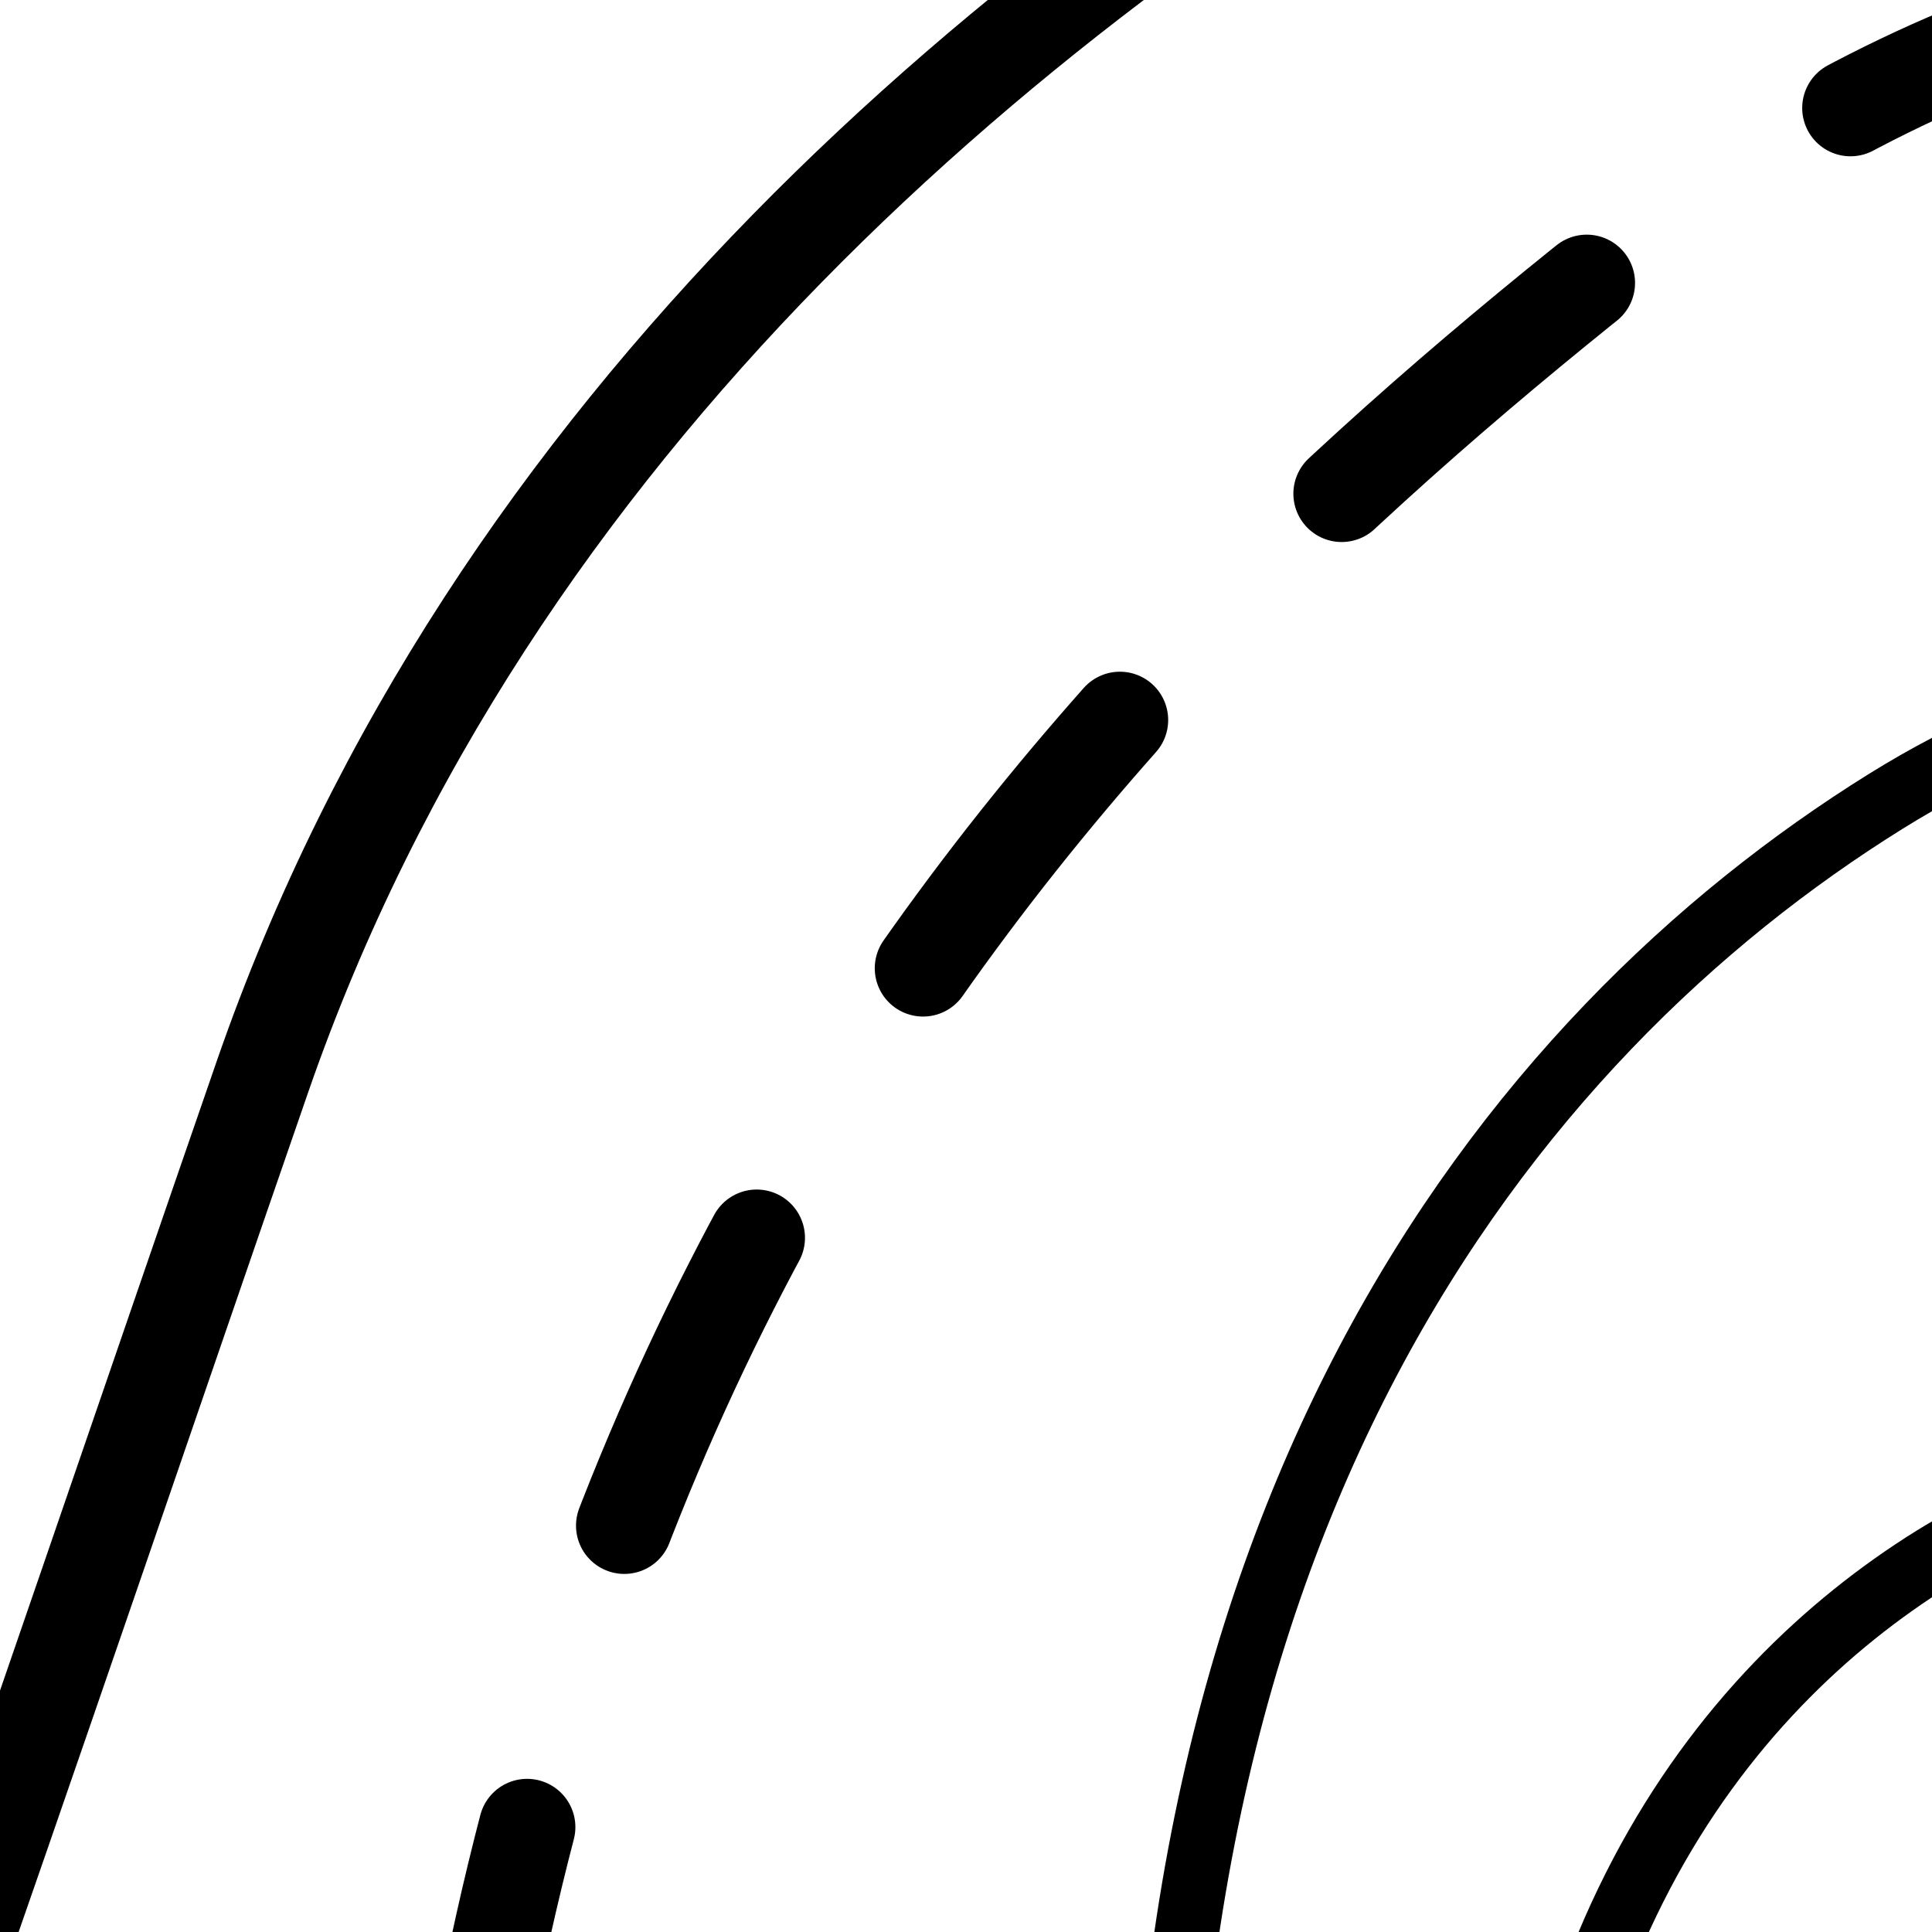
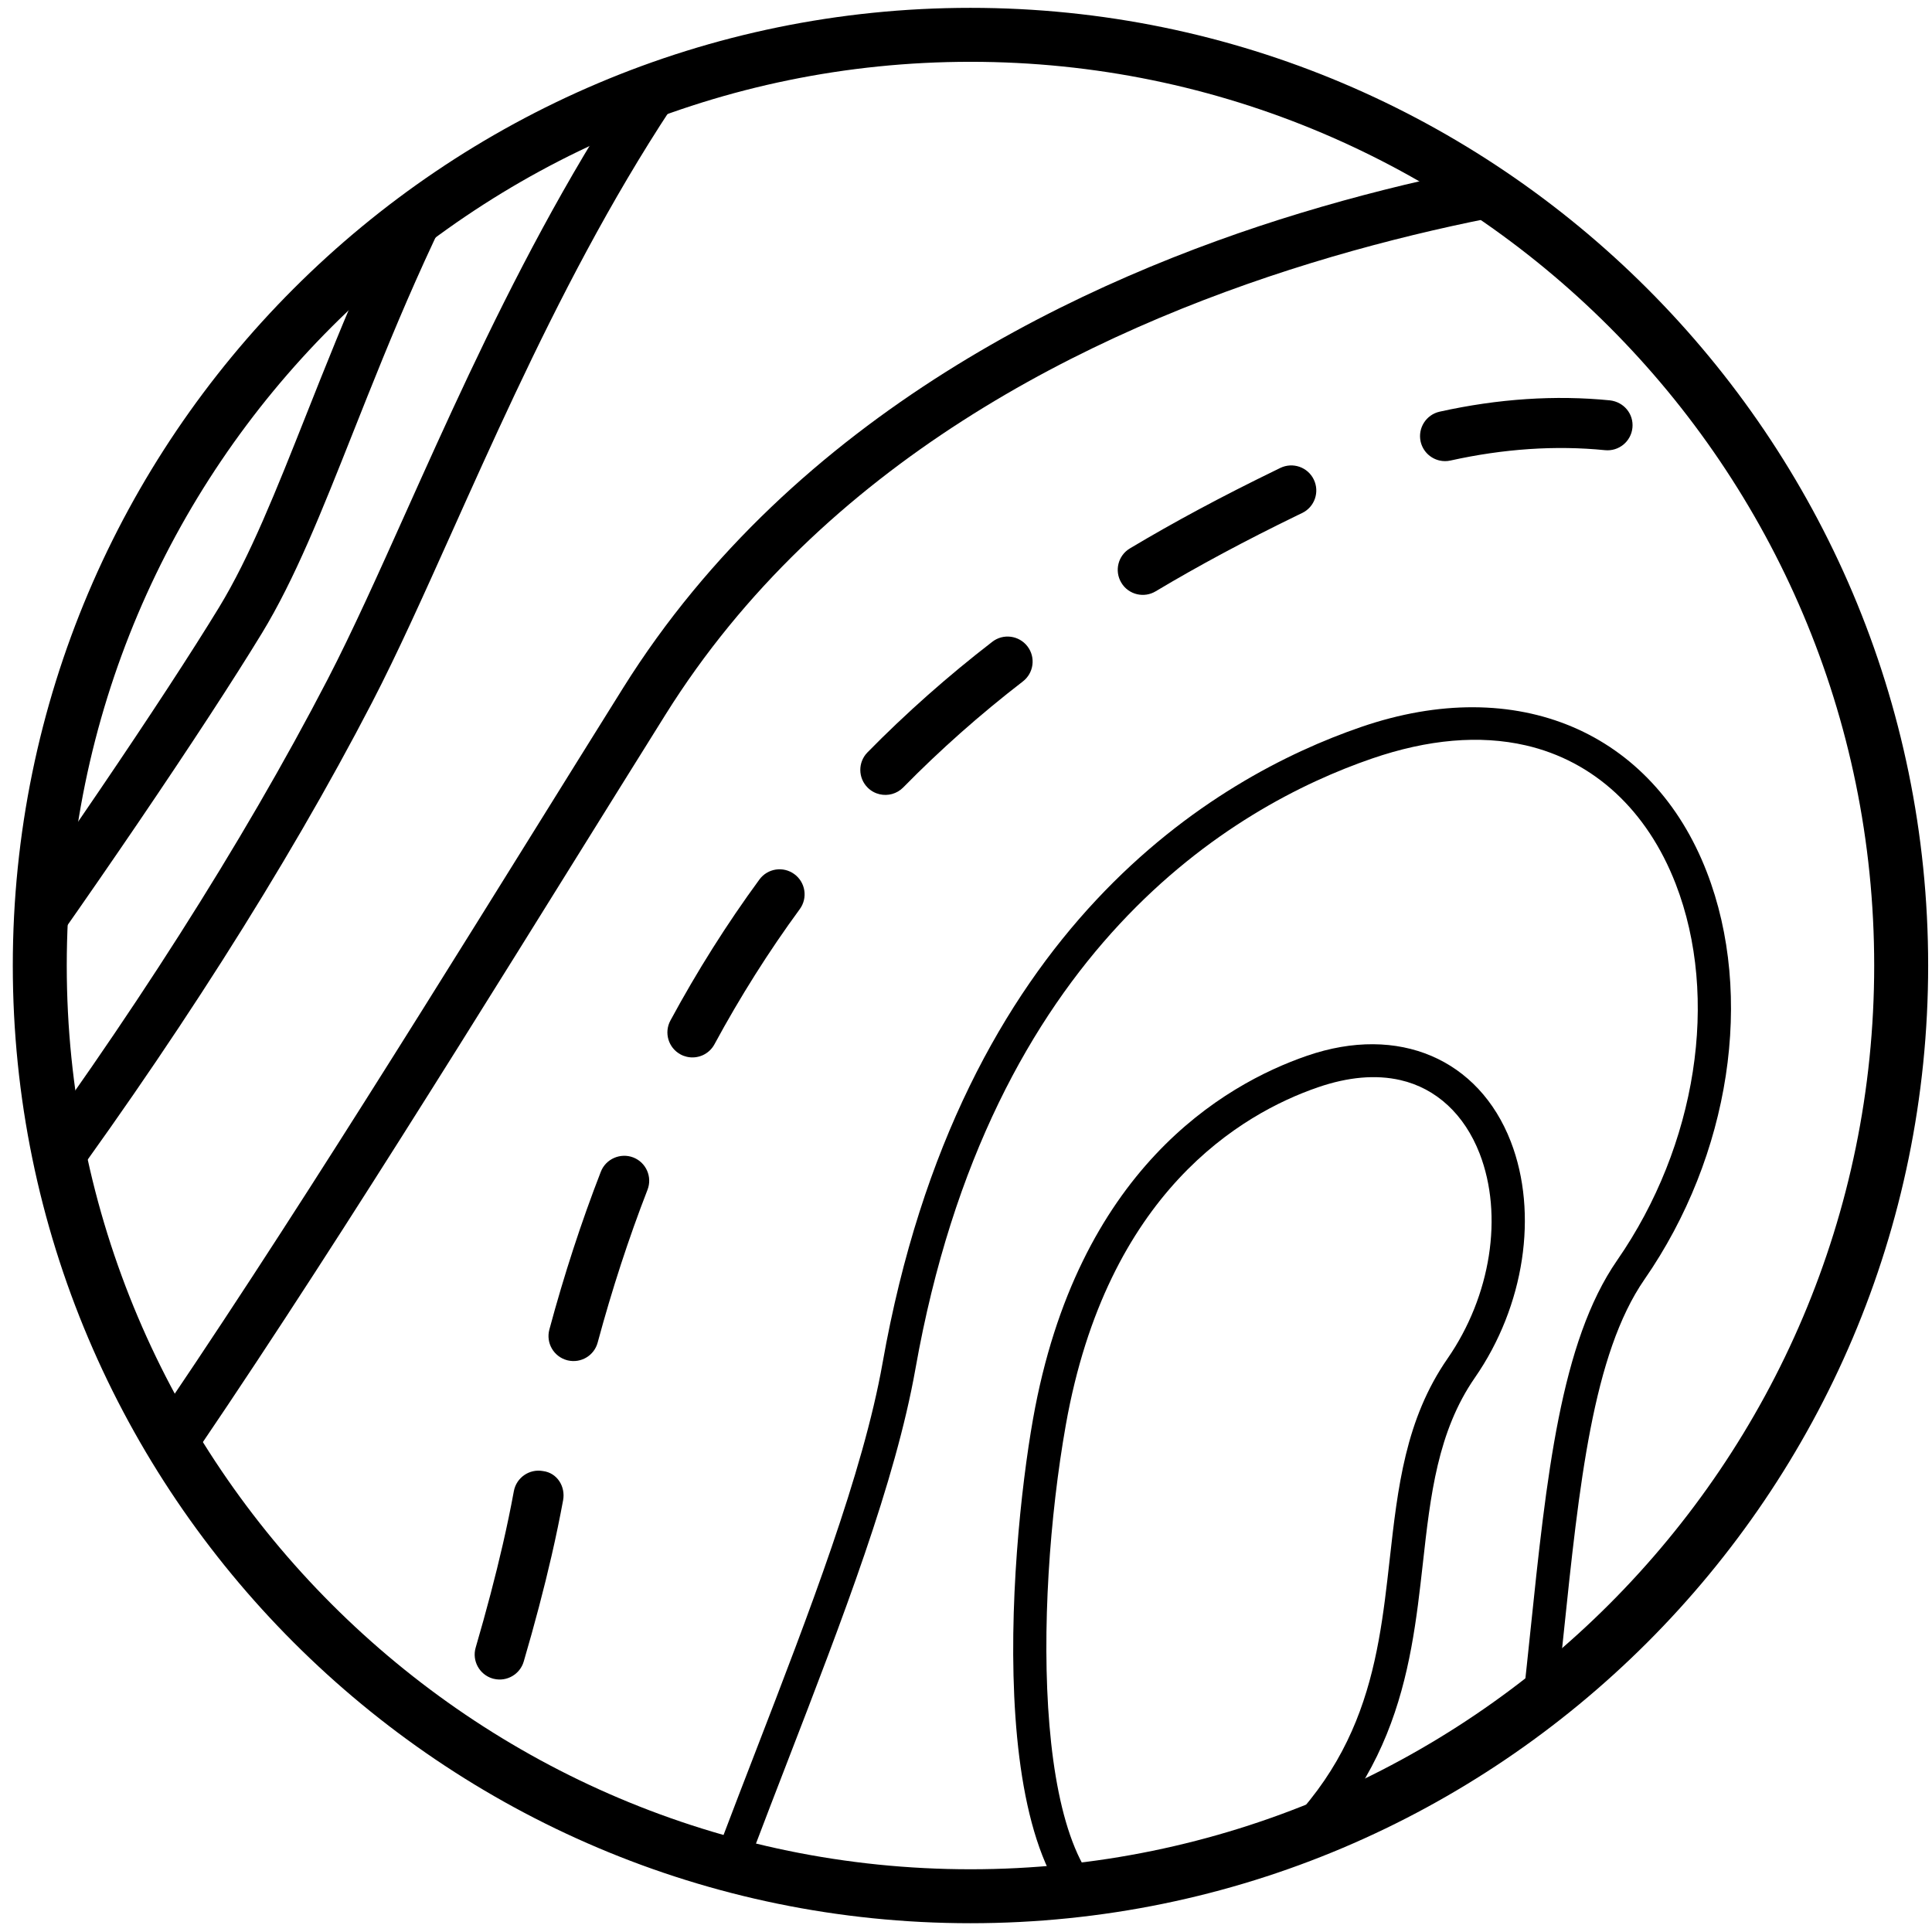
- <svg xmlns="http://www.w3.org/2000/svg" xmlns:xlink="http://www.w3.org/1999/xlink" version="1.1" x="0px" y="0px" width="30px" height="30px" viewBox="0 0 30 30" enable-background="new 0 0 30 30" xml:space="preserve">
-   <g id="Layer_1">
-     <circle fill="none" stroke="#000000" stroke-width="2" stroke-linecap="round" stroke-linejoin="round" stroke-miterlimit="10" cx="11.333" cy="13.668" r="34.5" />
-     <g>
-       <defs>
-         <circle id="SVGID_1_" cx="11.333" cy="13.668" r="34.5" />
-       </defs>
-       <clipPath id="SVGID_2_">
-         <use xlink:href="#SVGID_1_" overflow="visible" />
-       </clipPath>
-       <path clip-path="url(#SVGID_2_)" fill="none" stroke="#000000" stroke-miterlimit="10" d="M30.019,24.196    c-3.287,2.046-6.685,6.29-6.291,14.152c0.395,7.861,3.538,22.014,10.222,14.545s1.18-13.76,3.538-19.656    C39.846,27.34,35.722,20.646,30.019,24.196z" />
-       <path clip-path="url(#SVGID_2_)" fill="none" stroke="#000000" stroke-miterlimit="10" d="M29.281,12.444    C23.44,16.08,17.402,23.623,18.103,37.593c0.7,13.971-10.067,42.081,7.198,37.708c29.484-7.469,13.062-36.313,17.253-46.79    C46.746,18.031,39.416,6.135,29.281,12.444z" />
-       <g clip-path="url(#SVGID_2_)">
-         <path fill="none" stroke="#000000" stroke-width="1.5" stroke-linecap="round" stroke-linejoin="round" stroke-dasharray="4.922,4.922" d="     M24.562,4.455C15.998,11.353,5.578,22.318,6.696,44.644c1.12,22.326-16.087,67.25,11.503,60.261     C65.317,92.97,49.66,49.59,56.357,32.844C63.057,16.099,44.956-11.971,24.562,4.455z" />
-       </g>
-       <path clip-path="url(#SVGID_2_)" fill="none" stroke="#000000" stroke-width="1.5" stroke-miterlimit="10" d="M37.095-10.399    c0,0-25.945,6.682-33.022,27.125c-7.076,20.442-14.938,44.815-22.408,51.498c-7.47,6.684-14.152,5.11-5.896-8.255    c8.255-13.366,14.938-29.091,18.083-41.277C-3.003,6.506-1.825-19.44,21.369-25.336c23.194-5.897-11.006-6.29-20.834,8.255    S-8.115,10.044-10.473,17.12c-2.359,7.076-10.614,27.518-14.152,32.235c-3.538,4.717-13.759-7.863-9.435-12.58    c4.325-4.718,13.365-9.828,15.332-20.441c1.966-10.615,3.932-22.015-0.786-29.091" />
-     </g>
+ <svg xmlns="http://www.w3.org/2000/svg" xmlns:xlink="http://www.w3.org/1999/xlink" version="1.1" id="Layer_1" x="0px" y="0px" width="176px" height="176px" viewBox="0 0 176 176" enable-background="new 0 0 176 176" xml:space="preserve">
+   <g>
+     <defs>
+       <circle id="SVGID_1_" cx="88.408" cy="87.957" r="84.784" />
+     </defs>
+     <clipPath id="SVGID_2_">
+       <use xlink:href="#SVGID_1_" overflow="visible" />
+     </clipPath>
+     <path clip-path="url(#SVGID_2_)" d="M102.395,176.708L102.395,176.708c-13.162-3.02-10.449-35.261-8.292-47.428   c4.024-22.712,17.368-30.486,24.961-33.102c8.378-2.888,15.659,0.322,18.563,7.812c2.532,6.546,1.254,14.991-3.267,21.509   c-3.4,4.906-4.052,10.736-4.74,16.908c-1.118,9.981-2.384,21.293-15.846,30.812C109.449,176.274,105.623,177.448,102.395,176.708z    M127.571,98.394c-2.231-0.512-4.761-0.291-7.516,0.658c-6.966,2.396-19.206,9.579-22.962,30.758   c-2.922,16.492-3.044,41.866,5.979,43.937l0,0c2.348,0.538,5.359-0.477,8.942-3.011c12.352-8.731,13.483-18.865,14.582-28.667   c0.735-6.562,1.428-12.759,5.267-18.302c3.96-5.715,5.107-13.049,2.928-18.679C133.407,101.523,130.846,99.146,127.571,98.394z" />
+     <path clip-path="url(#SVGID_2_)" d="M69.45,224.039L69.45,224.039c-5.336-1.224-9.146-3.93-11.328-8.037   c-6.422-12.09,2.312-34.705,10.759-56.573c4.786-12.399,9.741-25.22,11.523-35.286c7.049-39.771,30.33-53.355,43.577-57.913   c14.271-4.911,26.567,0.462,31.498,13.193c4.372,11.278,2.146,25.847-5.668,37.122c-4.711,6.806-5.951,18.692-7.385,32.454   c-3.464,33.206-7.771,74.536-64.139,75.81C74.979,224.884,72.005,224.625,69.45,224.039z M138.982,67.899   c-4.184-0.959-8.892-0.554-14.006,1.205c-12.618,4.341-34.801,17.33-41.577,55.567c-1.835,10.355-6.619,22.738-11.683,35.852   c-8.197,21.232-16.679,43.191-10.908,54.051c2.682,5.057,8.413,7.403,17.412,7.196c53.692-1.216,57.846-41.066,61.186-73.09   c1.477-14.177,2.756-26.424,7.91-33.868c7.254-10.468,9.349-23.93,5.334-34.293C150.048,73.805,145.192,69.324,138.982,67.899z" />
+     <path clip-path="url(#SVGID_2_)" d="M35.831,295.601c-1.087-0.249-1.854-1.266-1.757-2.411c0.105-1.254,1.207-2.187,2.461-2.082   c2.108,0.176,4.382,0.236,6.763,0.183c2.652-0.059,5.236-0.175,7.766-0.338c1.275-0.089,2.346,0.876,2.423,2.13   c0.081,1.258-0.874,2.341-2.126,2.42c-2.591,0.167-5.244,0.287-7.956,0.345c-2.543,0.061-4.982-0.006-7.249-0.198   C36.045,295.645,35.936,295.625,35.831,295.601z M21.567,291.768c-0.198-0.046-0.396-0.117-0.581-0.22   c-4.969-2.704-8.583-6.733-10.743-11.979c-0.48-1.161,0.074-2.494,1.239-2.976c1.165-0.476,2.497,0.077,2.976,1.239   c1.778,4.314,4.626,7.487,8.708,9.708c1.105,0.605,1.515,1.993,0.913,3.097C23.578,291.554,22.538,291.99,21.567,291.768z    M65.465,293.849c-0.879-0.201-1.594-0.92-1.743-1.87c-0.198-1.242,0.656-2.408,1.901-2.604c4.922-0.772,9.728-1.795,14.271-3.027   c1.217-0.334,2.466,0.385,2.797,1.599c0.33,1.215-0.386,2.468-1.602,2.797c-4.704,1.281-9.672,2.341-14.764,3.135   C66.033,293.925,65.739,293.912,65.465,293.849z M94.026,285.96c-0.691-0.158-1.301-0.638-1.597-1.34   c-0.486-1.163,0.061-2.498,1.221-2.987c4.531-1.9,8.877-4.112,12.915-6.572c1.079-0.658,2.478-0.307,3.134,0.761   c0.655,1.078,0.315,2.479-0.761,3.133c-4.231,2.578-8.783,4.895-13.523,6.884C94.956,286.031,94.474,286.063,94.026,285.96z    M9.524,266.319c-1.028-0.236-1.788-1.168-1.765-2.265c0.087-4.539,0.682-9.502,1.817-15.177c0.246-1.232,1.447-2.034,2.682-1.79   c1.183,0.317,2.036,1.448,1.788,2.687c-1.066,5.33-1.648,10.164-1.73,14.366c-0.024,1.261-1.063,2.264-2.322,2.238   C9.833,266.377,9.677,266.354,9.524,266.319z M119.265,270.533c-0.461-0.105-0.895-0.352-1.224-0.745   c-0.818-0.956-0.701-2.394,0.255-3.209c3.625-3.091,7.078-6.535,10.263-10.241c0.823-0.949,2.264-1.061,3.216-0.243   c0.954,0.822,1.063,2.262,0.242,3.216c-3.338,3.885-6.96,7.496-10.763,10.736C120.683,270.536,119.944,270.688,119.265,270.533z    M14.945,237.113c-0.045-0.011-0.092-0.021-0.138-0.034c-1.208-0.356-1.897-1.625-1.542-2.833c1.286-4.359,2.801-9.032,4.63-14.281   c0.415-1.19,1.691-1.858,2.902-1.4c1.19,0.412,1.817,1.713,1.404,2.9c-1.807,5.18-3.299,9.782-4.563,14.068   C17.297,236.695,16.111,237.381,14.945,237.113z M138.65,248.118c-0.252-0.058-0.496-0.161-0.724-0.306   c-1.06-0.684-1.363-2.092-0.683-3.149c2.537-3.94,4.95-8.231,7.173-12.74c0.56-1.135,1.937-1.592,3.05-1.039   c1.13,0.553,1.595,1.924,1.04,3.049c-2.297,4.668-4.797,9.109-7.431,13.2C140.542,247.962,139.561,248.327,138.65,248.118z    M24.645,208.939c-0.101-0.022-0.201-0.051-0.298-0.088c-1.177-0.443-1.772-1.76-1.33-2.935c1.746-4.627,3.542-9.285,5.338-13.936   c0.451-1.171,1.774-1.785,2.948-1.303c1.175,0.451,1.759,1.774,1.304,2.946c-1.791,4.634-3.584,9.283-5.322,13.897   C26.876,208.603,25.739,209.19,24.645,208.939z M151.916,221.501c-0.108-0.024-0.214-0.057-0.316-0.099   c-1.176-0.455-1.758-1.777-1.305-2.95c1.673-4.321,3.265-8.878,4.864-13.93c0.378-1.202,1.695-1.887,2.858-1.487   c1.203,0.382,1.867,1.66,1.487,2.86c-1.628,5.149-3.25,9.793-4.96,14.206C154.136,221.172,152.999,221.75,151.916,221.501z    M35.311,181.112c-0.101-0.023-0.201-0.051-0.299-0.092c-1.18-0.448-1.773-1.76-1.328-2.937c1.784-4.722,3.502-9.382,5.098-13.941   c0.417-1.188,1.715-1.852,2.904-1.398c1.189,0.414,1.815,1.714,1.399,2.904c-1.606,4.594-3.336,9.296-5.134,14.046   C37.542,180.776,36.405,181.363,35.311,181.112z M161.019,193.124c-0.036-0.009-0.068-0.016-0.099-0.025   c-1.214-0.333-1.928-1.588-1.595-2.803c1.208-4.405,2.345-8.747,3.452-12.974l0.369-1.408c0.318-1.219,1.571-1.86,2.785-1.63   c1.219,0.32,1.944,1.569,1.627,2.785l-0.371,1.408c-1.109,4.244-2.252,8.602-3.469,13.027   C163.396,192.685,162.198,193.395,161.019,193.124z M45.013,152.943c-0.044-0.01-0.087-0.021-0.133-0.032   c-1.207-0.356-1.902-1.624-1.545-2.828c0.972-3.328,1.804-6.492,2.471-9.4c0.378-1.648,0.715-3.26,1.005-4.846   c0.231-1.235,1.419-2.054,2.656-1.827c1.302,0.167,2.059,1.419,1.831,2.658c-0.304,1.638-0.651,3.32-1.045,5.034   c-0.687,2.995-1.543,6.247-2.542,9.656C47.37,152.522,46.18,153.211,45.013,152.943z M168.762,164.321   c-0.044-0.01-0.086-0.02-0.125-0.032c-1.211-0.353-1.907-1.617-1.557-2.823c1.672-5.776,3.177-10.334,4.734-14.347   c0.455-1.174,1.768-1.759,2.951-1.301c1.176,0.458,1.755,1.775,1.299,2.953c-1.508,3.882-2.971,8.317-4.602,13.962   C171.123,163.899,169.931,164.59,168.762,164.321z M51.738,123.931c-0.028-0.007-0.057-0.014-0.083-0.02   c-1.218-0.327-1.938-1.579-1.609-2.794c1.34-4.979,2.917-9.817,4.689-14.379c0.457-1.172,1.791-1.743,2.951-1.299   c1.176,0.456,1.756,1.777,1.299,2.95c-1.713,4.411-3.237,9.09-4.538,13.91C54.129,123.491,52.928,124.203,51.738,123.931z    M180.127,136.802c-0.254-0.059-0.506-0.166-0.729-0.319c-1.035-0.713-1.358-2.046-0.649-3.083c0.021-0.033,0.155-0.224,0.18-0.253   c2.507-3.623,4.59-7.848,6.134-12.483c0.399-1.196,1.694-1.863,2.884-1.442c1.195,0.398,1.84,1.688,1.441,2.882   c-1.679,5.047-3.958,9.661-6.77,13.718C182.06,136.628,181.04,137.011,180.127,136.802z M62.57,96.271   c-0.196-0.045-0.388-0.115-0.574-0.216c-1.109-0.6-1.523-1.98-0.922-3.09c2.431-4.499,5.155-8.819,8.104-12.841   c0.744-1.017,2.167-1.239,3.187-0.491c1.017,0.746,1.235,2.173,0.491,3.188c-2.826,3.854-5.439,7.997-7.772,12.312   C64.587,96.056,63.544,96.495,62.57,96.271z M189.711,109.048c-1.094-0.252-1.866-1.28-1.756-2.433   c0.436-4.713,0.396-9.563-0.116-14.421c-0.134-1.251,0.771-2.376,2.023-2.508c1.255-0.123,2.377,0.775,2.509,2.028   c0.545,5.153,0.589,10.31,0.124,15.321c-0.115,1.254-1.227,2.177-2.48,2.059C189.91,109.088,189.811,109.07,189.711,109.048z    M80.141,72.357c-0.398-0.091-0.776-0.288-1.086-0.594c-0.9-0.883-0.912-2.326-0.03-3.224c3.488-3.554,7.314-6.943,11.371-10.074   c0.995-0.773,2.43-0.583,3.198,0.41c0.77,0.997,0.585,2.429-0.411,3.2c-3.894,3.003-7.561,6.253-10.903,9.66   C81.702,72.32,80.887,72.528,80.141,72.357z M186.625,79.595c-0.768-0.176-1.424-0.748-1.674-1.555   c-1.442-4.717-3.329-9.175-5.606-13.25c-0.613-1.099-0.219-2.487,0.88-3.102c1.1-0.611,2.488-0.224,3.103,0.877   c2.434,4.356,4.448,9.114,5.989,14.138c0.366,1.205-0.309,2.48-1.518,2.848C187.406,79.672,187.002,79.681,186.625,79.595z    M103.593,54.134c-0.583-0.134-1.117-0.496-1.444-1.051c-0.65-1.08-0.299-2.482,0.785-3.126c4.024-2.406,8.373-4.739,13.297-7.132   l0.399-0.196c1.132-0.55,2.498-0.084,3.049,1.05c0.554,1.133,0.085,2.497-1.046,3.05l-0.432,0.207   c-4.781,2.324-9.016,4.596-12.931,6.935C104.747,54.184,104.145,54.26,103.593,54.134z M172.017,53.94   c-0.415-0.095-0.804-0.306-1.121-0.633c-3.417-3.513-7.207-6.338-11.279-8.397c-1.12-0.568-1.573-1.939-1.005-3.062   c0.565-1.128,1.959-1.569,3.064-1.006c4.518,2.285,8.722,5.412,12.486,9.29c0.879,0.904,0.859,2.346-0.044,3.225   C173.543,53.914,172.747,54.108,172.017,53.94z M131.137,41.951c-0.832-0.191-1.522-0.84-1.722-1.729   c-0.271-1.229,0.506-2.447,1.734-2.72c5.318-1.18,10.542-1.526,15.516-1.03c1.276,0.151,2.17,1.245,2.045,2.495   c-0.126,1.255-1.242,2.167-2.497,2.043c-4.493-0.45-9.229-0.132-14.076,0.943C131.798,42.03,131.455,42.024,131.137,41.951z" />
+     <path clip-path="url(#SVGID_2_)" d="M-48.434,188.023c-2.122-0.486-3.811-1.482-4.956-2.993   c-3.089-4.075-3.096-12.664,14.415-30.407c26.973-27.329,53.342-62.861,68.818-92.728c2.257-4.356,4.639-9.664,7.16-15.281   c14.201-31.636,35.658-79.444,89.319-80.706c10.009-0.234,15.064-0.959,17.569-1.545c-10.724-3.42-52.442-5.025-73.062,14.225   C47.737,0.148,39.091,21.937,32.143,39.446c-2.833,7.141-5.28,13.309-8.287,18.243c-10.203,16.741-42.819,63.417-54.607,73.383   c-2.649,2.238-5.918,2.752-9.2,1.449c-7.944-3.156-14.486-15.935-15.609-25.892c-0.837-7.4,1.147-13.156,5.591-16.217   c3.395-2.34,7.5-4.563,11.846-6.916c13.185-7.138,29.593-16.018,37.654-34.634C9.504,25.829,21.916-2.836,14.284-22.962   l4.263-1.617c8.289,21.857-4.53,51.463-14.832,75.254C-4.973,70.737-22.15,80.037-35.952,87.506   c-4.236,2.292-8.236,4.458-11.432,6.659c-4.032,2.778-4.017,8.68-3.646,11.953c1.058,9.366,7.143,19.931,12.766,22.162   c1.731,0.705,3.193,0.476,4.569-0.691c11.251-9.51,43.85-56.179,53.658-72.273c2.804-4.604,5.185-10.603,7.942-17.552   c6.74-16.988,15.97-40.251,39.815-62.51c23.273-21.726,72.169-18.869,80.56-13.866c2.384,1.427,2.211,3.218,2.026,3.921   c-0.428,1.618-1.219,4.628-23.878,5.159C75.644-28.34,55.717,16.062,41.165,48.481c-2.548,5.678-4.956,11.043-7.272,15.513   c-15.671,30.246-42.349,66.199-69.62,93.835c-13.592,13.769-16.051,21.777-14.026,24.452c2.037,2.69,10.22,2.237,21.359-3.91   c20.055-11.074,50.328-59.735,77.037-102.669c2.729-4.388,5.437-8.74,8.107-13.012c15.646-25.022,42.161-37.338,61.653-43.261   c21.004-6.385,38.097-6.908,38.812-6.925l0.125,4.558c-0.68,0.019-68.171,2.374-96.72,48.045   c-2.671,4.272-5.375,8.618-8.105,13.004c-28.321,45.527-57.608,92.604-78.704,104.251   C-35.131,187.294-43.132,189.24-48.434,188.023z" />
  </g>
-   <g id="Layer_2">
- </g>
+   <path id="contour" d="M88.408,175.2c-48.105,0-87.242-39.136-87.242-87.243c0-48.105,39.137-87.242,87.242-87.242  c48.107,0,87.242,39.137,87.242,87.242C175.65,136.064,136.516,175.2,88.408,175.2z M88.408,5.63  c-45.396,0-82.327,36.932-82.327,82.327c0,45.396,36.932,82.328,82.327,82.328c45.395,0,82.326-36.934,82.326-82.328  C170.734,42.562,133.803,5.63,88.408,5.63z" />
</svg>
